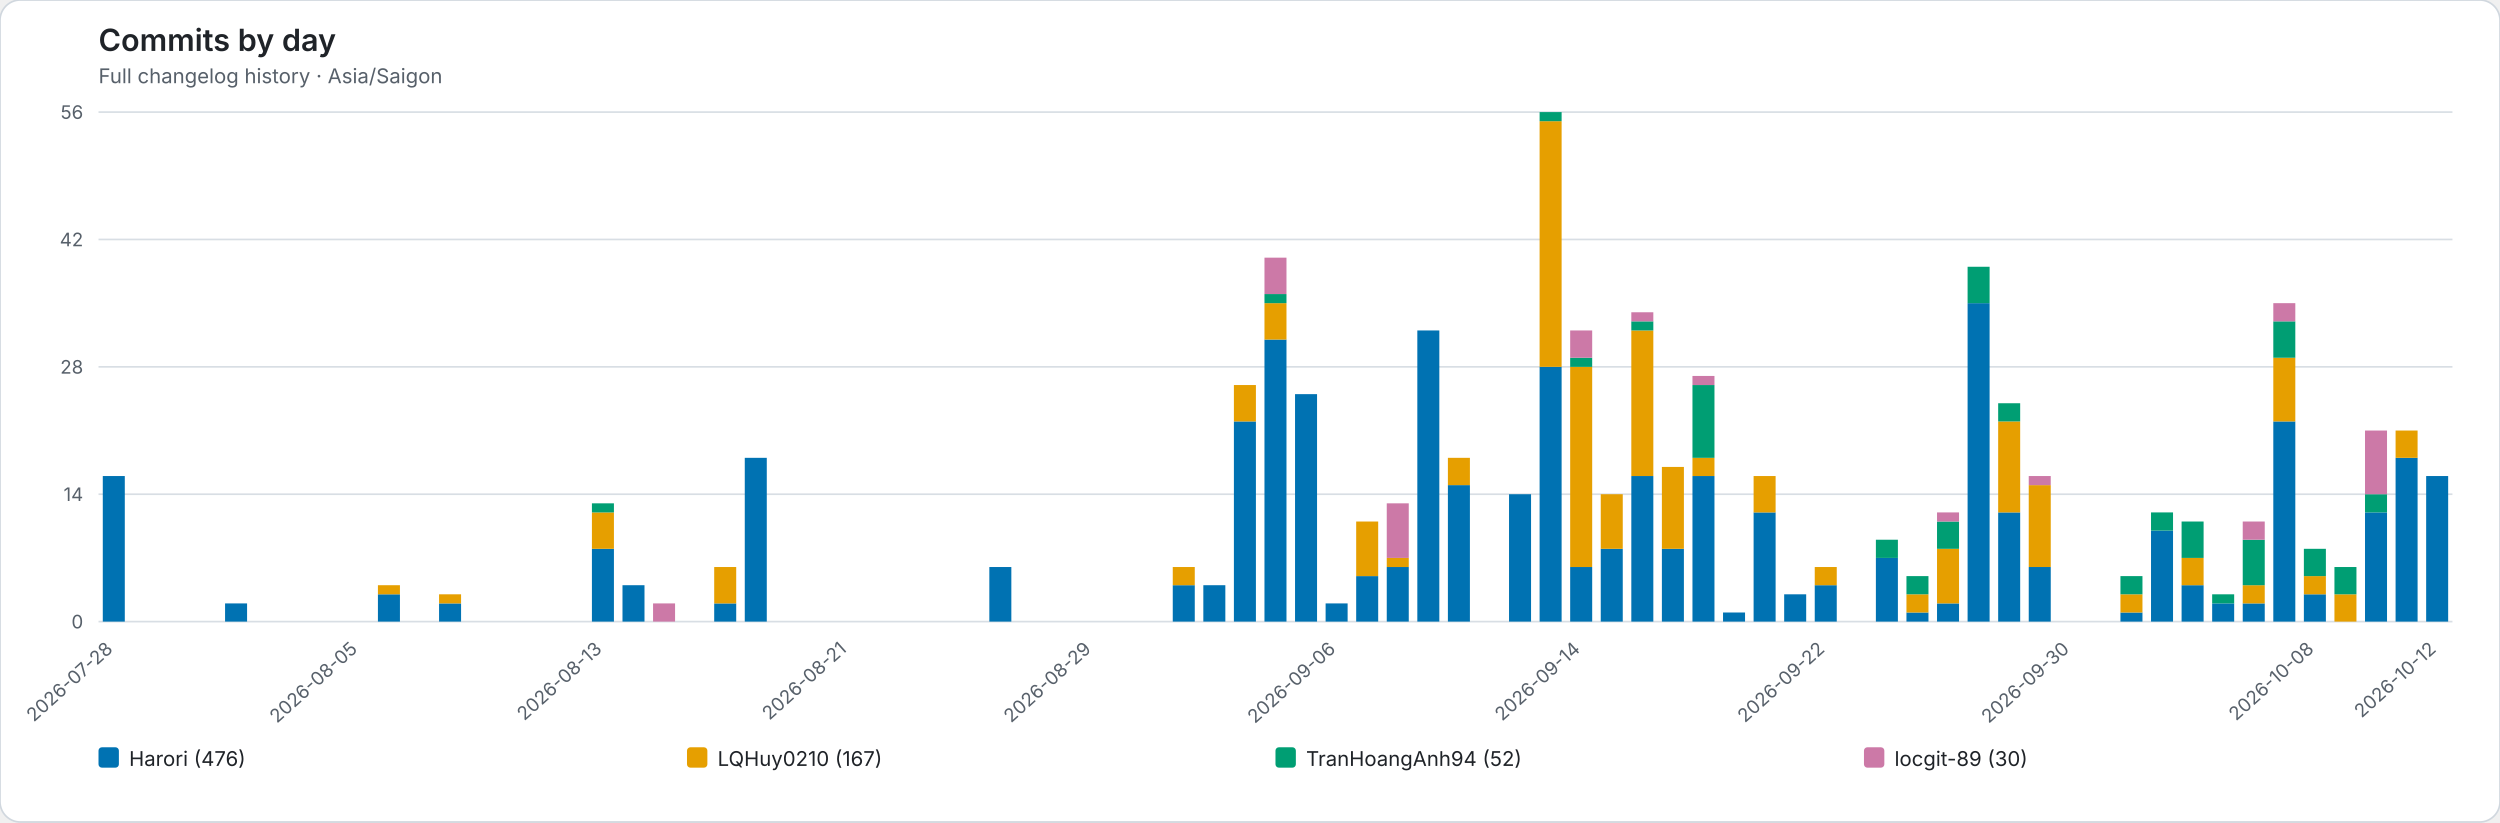
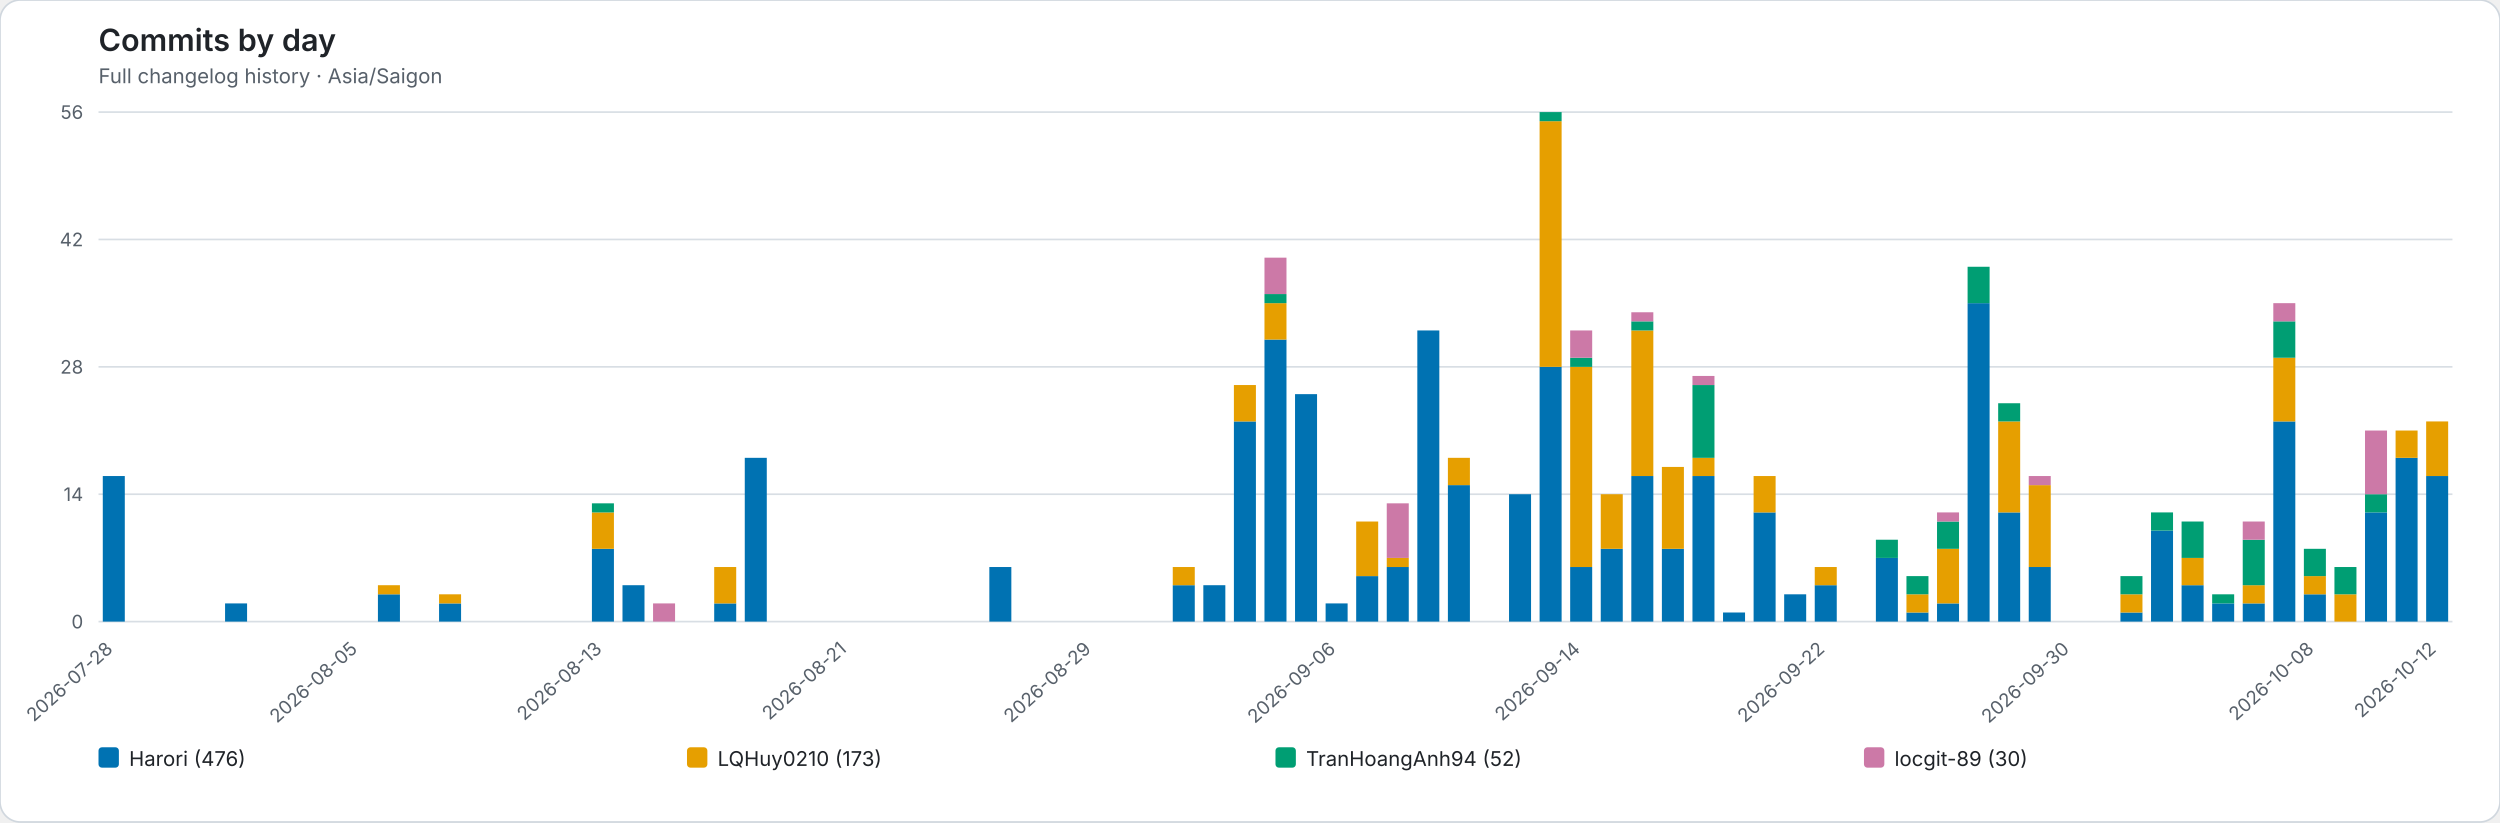
<svg xmlns="http://www.w3.org/2000/svg" role="img" viewBox="0 0 1472 484">
  <rect width="1472" height="484" rx="12" fill="#ffffff" stroke="#d0d7de" />
  <style>text{font-family:system-ui,-apple-system,BlinkMacSystemFont,"Segoe UI",sans-serif}.axis{fill:#57606a;font-size:11px}.heading{fill:#1f2328;font-size:18px;font-weight:600}.subheading{fill:#57606a;font-size:12px}.grid{stroke:#d8dee4;stroke-width:1}.legend{fill:#1f2328;font-size:12px}</style>
  <text class="heading" x="58" y="30">Commits by day</text>
  <text class="subheading" x="58" y="49">Full changelog history · Asia/Saigon</text>
  <line class="grid" x1="58" y1="366.00" x2="1444" y2="366.00" />
  <text class="axis" x="49" y="370.00" text-anchor="end">0</text>
  <line class="grid" x1="58" y1="291.00" x2="1444" y2="291.00" />
  <text class="axis" x="49" y="295.00" text-anchor="end">14</text>
  <line class="grid" x1="58" y1="216.00" x2="1444" y2="216.00" />
  <text class="axis" x="49" y="220.00" text-anchor="end">28</text>
  <line class="grid" x1="58" y1="141.00" x2="1444" y2="141.00" />
  <text class="axis" x="49" y="145.00" text-anchor="end">42</text>
  <line class="grid" x1="58" y1="66.00" x2="1444" y2="66.00" />
  <text class="axis" x="49" y="70.00" text-anchor="end">56</text>
  <g data-date="2026-07-28">
    <rect x="60.52" y="280.29" width="12.96" height="85.71" fill="#0072B2" />
  </g>
  <text class="axis" x="67.00" y="383" text-anchor="end" transform="rotate(-42 67.00 383)">2026-07-28</text>
  <g data-date="2026-07-29">
  </g>
  <g data-date="2026-07-30">
  </g>
  <g data-date="2026-07-31">
  </g>
  <g data-date="2026-08-01">
    <rect x="132.52" y="355.29" width="12.96" height="10.71" fill="#0072B2" />
  </g>
  <g data-date="2026-08-02">
  </g>
  <g data-date="2026-08-03">
  </g>
  <g data-date="2026-08-04">
  </g>
  <g data-date="2026-08-05">
  </g>
  <text class="axis" x="211.00" y="383" text-anchor="end" transform="rotate(-42 211.00 383)">2026-08-05</text>
  <g data-date="2026-08-06">
    <rect x="222.52" y="349.93" width="12.96" height="16.07" fill="#0072B2" />
    <rect x="222.52" y="344.57" width="12.96" height="5.36" fill="#E69F00" />
  </g>
  <g data-date="2026-08-07">
  </g>
  <g data-date="2026-08-08">
    <rect x="258.52" y="355.29" width="12.96" height="10.71" fill="#0072B2" />
    <rect x="258.52" y="349.93" width="12.96" height="5.36" fill="#E69F00" />
  </g>
  <g data-date="2026-08-09">
  </g>
  <g data-date="2026-08-10">
  </g>
  <g data-date="2026-08-11">
  </g>
  <g data-date="2026-08-12">
  </g>
  <g data-date="2026-08-13">
    <rect x="348.52" y="323.14" width="12.96" height="42.86" fill="#0072B2" />
    <rect x="348.52" y="301.71" width="12.96" height="21.43" fill="#E69F00" />
    <rect x="348.52" y="296.36" width="12.96" height="5.36" fill="#009E73" />
  </g>
  <text class="axis" x="355.00" y="383" text-anchor="end" transform="rotate(-42 355.00 383)">2026-08-13</text>
  <g data-date="2026-08-14">
    <rect x="366.52" y="344.57" width="12.96" height="21.43" fill="#0072B2" />
  </g>
  <g data-date="2026-08-15">
    <rect x="384.52" y="355.29" width="12.96" height="10.71" fill="#CC79A7" />
  </g>
  <g data-date="2026-08-16">
  </g>
  <g data-date="2026-08-17">
    <rect x="420.52" y="355.29" width="12.96" height="10.71" fill="#0072B2" />
    <rect x="420.52" y="333.86" width="12.96" height="21.43" fill="#E69F00" />
  </g>
  <g data-date="2026-08-18">
    <rect x="438.52" y="269.57" width="12.96" height="96.43" fill="#0072B2" />
  </g>
  <g data-date="2026-08-19">
  </g>
  <g data-date="2026-08-20">
  </g>
  <g data-date="2026-08-21">
  </g>
  <text class="axis" x="499.00" y="383" text-anchor="end" transform="rotate(-42 499.00 383)">2026-08-21</text>
  <g data-date="2026-08-22">
  </g>
  <g data-date="2026-08-23">
  </g>
  <g data-date="2026-08-24">
  </g>
  <g data-date="2026-08-25">
  </g>
  <g data-date="2026-08-26">
    <rect x="582.52" y="333.86" width="12.96" height="32.14" fill="#0072B2" />
  </g>
  <g data-date="2026-08-27">
  </g>
  <g data-date="2026-08-28">
  </g>
  <g data-date="2026-08-29">
  </g>
  <text class="axis" x="643.00" y="383" text-anchor="end" transform="rotate(-42 643.00 383)">2026-08-29</text>
  <g data-date="2026-08-30">
  </g>
  <g data-date="2026-08-31">
  </g>
  <g data-date="2026-09-01">
    <rect x="690.52" y="344.57" width="12.96" height="21.43" fill="#0072B2" />
    <rect x="690.52" y="333.86" width="12.96" height="10.71" fill="#E69F00" />
  </g>
  <g data-date="2026-09-02">
    <rect x="708.52" y="344.57" width="12.96" height="21.43" fill="#0072B2" />
  </g>
  <g data-date="2026-09-03">
    <rect x="726.52" y="248.14" width="12.96" height="117.86" fill="#0072B2" />
    <rect x="726.52" y="226.71" width="12.96" height="21.43" fill="#E69F00" />
  </g>
  <g data-date="2026-09-04">
    <rect x="744.52" y="199.93" width="12.96" height="166.07" fill="#0072B2" />
    <rect x="744.52" y="178.50" width="12.96" height="21.43" fill="#E69F00" />
    <rect x="744.52" y="173.14" width="12.96" height="5.36" fill="#009E73" />
    <rect x="744.52" y="151.71" width="12.96" height="21.43" fill="#CC79A7" />
  </g>
  <g data-date="2026-09-05">
    <rect x="762.52" y="232.07" width="12.96" height="133.93" fill="#0072B2" />
  </g>
  <g data-date="2026-09-06">
    <rect x="780.52" y="355.29" width="12.96" height="10.71" fill="#0072B2" />
  </g>
  <text class="axis" x="787.00" y="383" text-anchor="end" transform="rotate(-42 787.00 383)">2026-09-06</text>
  <g data-date="2026-09-07">
    <rect x="798.52" y="339.21" width="12.96" height="26.79" fill="#0072B2" />
    <rect x="798.52" y="307.07" width="12.96" height="32.14" fill="#E69F00" />
  </g>
  <g data-date="2026-09-08">
    <rect x="816.52" y="333.86" width="12.96" height="32.14" fill="#0072B2" />
    <rect x="816.52" y="328.50" width="12.96" height="5.36" fill="#E69F00" />
    <rect x="816.52" y="296.36" width="12.96" height="32.14" fill="#CC79A7" />
  </g>
  <g data-date="2026-09-09">
    <rect x="834.52" y="194.57" width="12.96" height="171.43" fill="#0072B2" />
  </g>
  <g data-date="2026-09-10">
    <rect x="852.52" y="285.64" width="12.96" height="80.36" fill="#0072B2" />
    <rect x="852.52" y="269.57" width="12.96" height="16.07" fill="#E69F00" />
  </g>
  <g data-date="2026-09-11">
  </g>
  <g data-date="2026-09-12">
    <rect x="888.52" y="291.00" width="12.96" height="75.00" fill="#0072B2" />
  </g>
  <g data-date="2026-09-13">
    <rect x="906.52" y="216.00" width="12.96" height="150.00" fill="#0072B2" />
    <rect x="906.52" y="71.36" width="12.96" height="144.64" fill="#E69F00" />
    <rect x="906.52" y="66.00" width="12.96" height="5.36" fill="#009E73" />
  </g>
  <g data-date="2026-09-14">
    <rect x="924.52" y="333.86" width="12.96" height="32.14" fill="#0072B2" />
    <rect x="924.52" y="216.00" width="12.96" height="117.86" fill="#E69F00" />
    <rect x="924.52" y="210.64" width="12.96" height="5.36" fill="#009E73" />
    <rect x="924.52" y="194.57" width="12.96" height="16.07" fill="#CC79A7" />
  </g>
  <text class="axis" x="931.00" y="383" text-anchor="end" transform="rotate(-42 931.00 383)">2026-09-14</text>
  <g data-date="2026-09-15">
    <rect x="942.52" y="323.14" width="12.96" height="42.86" fill="#0072B2" />
    <rect x="942.52" y="291.00" width="12.96" height="32.14" fill="#E69F00" />
  </g>
  <g data-date="2026-09-16">
    <rect x="960.52" y="280.29" width="12.96" height="85.71" fill="#0072B2" />
    <rect x="960.52" y="194.57" width="12.96" height="85.71" fill="#E69F00" />
    <rect x="960.52" y="189.21" width="12.96" height="5.36" fill="#009E73" />
    <rect x="960.52" y="183.86" width="12.96" height="5.36" fill="#CC79A7" />
  </g>
  <g data-date="2026-09-17">
    <rect x="978.52" y="323.14" width="12.96" height="42.86" fill="#0072B2" />
    <rect x="978.52" y="274.93" width="12.96" height="48.21" fill="#E69F00" />
  </g>
  <g data-date="2026-09-18">
    <rect x="996.52" y="280.29" width="12.96" height="85.71" fill="#0072B2" />
    <rect x="996.52" y="269.57" width="12.96" height="10.71" fill="#E69F00" />
    <rect x="996.52" y="226.71" width="12.96" height="42.86" fill="#009E73" />
    <rect x="996.52" y="221.36" width="12.96" height="5.36" fill="#CC79A7" />
  </g>
  <g data-date="2026-09-19">
    <rect x="1014.52" y="360.64" width="12.96" height="5.36" fill="#0072B2" />
  </g>
  <g data-date="2026-09-20">
    <rect x="1032.52" y="301.71" width="12.96" height="64.29" fill="#0072B2" />
    <rect x="1032.52" y="280.29" width="12.96" height="21.43" fill="#E69F00" />
  </g>
  <g data-date="2026-09-21">
    <rect x="1050.52" y="349.93" width="12.96" height="16.07" fill="#0072B2" />
  </g>
  <g data-date="2026-09-22">
    <rect x="1068.52" y="344.57" width="12.96" height="21.43" fill="#0072B2" />
    <rect x="1068.52" y="333.86" width="12.96" height="10.71" fill="#E69F00" />
  </g>
  <text class="axis" x="1075.00" y="383" text-anchor="end" transform="rotate(-42 1075.00 383)">2026-09-22</text>
  <g data-date="2026-09-23">
  </g>
  <g data-date="2026-09-24">
    <rect x="1104.52" y="328.50" width="12.96" height="37.50" fill="#0072B2" />
    <rect x="1104.52" y="317.79" width="12.96" height="10.71" fill="#009E73" />
  </g>
  <g data-date="2026-09-25">
    <rect x="1122.52" y="360.64" width="12.96" height="5.36" fill="#0072B2" />
    <rect x="1122.52" y="349.93" width="12.96" height="10.71" fill="#E69F00" />
    <rect x="1122.52" y="339.21" width="12.96" height="10.71" fill="#009E73" />
  </g>
  <g data-date="2026-09-26">
    <rect x="1140.52" y="355.29" width="12.96" height="10.71" fill="#0072B2" />
    <rect x="1140.52" y="323.14" width="12.96" height="32.14" fill="#E69F00" />
    <rect x="1140.52" y="307.07" width="12.96" height="16.07" fill="#009E73" />
    <rect x="1140.52" y="301.71" width="12.96" height="5.36" fill="#CC79A7" />
  </g>
  <g data-date="2026-09-27">
    <rect x="1158.52" y="178.50" width="12.96" height="187.50" fill="#0072B2" />
    <rect x="1158.52" y="157.07" width="12.96" height="21.43" fill="#009E73" />
  </g>
  <g data-date="2026-09-28">
    <rect x="1176.52" y="301.71" width="12.96" height="64.29" fill="#0072B2" />
    <rect x="1176.52" y="248.14" width="12.96" height="53.57" fill="#E69F00" />
    <rect x="1176.52" y="237.43" width="12.96" height="10.71" fill="#009E73" />
  </g>
  <g data-date="2026-09-29">
    <rect x="1194.52" y="333.86" width="12.96" height="32.14" fill="#0072B2" />
    <rect x="1194.52" y="285.64" width="12.96" height="48.21" fill="#E69F00" />
    <rect x="1194.52" y="280.29" width="12.96" height="5.36" fill="#CC79A7" />
  </g>
  <g data-date="2026-09-30">
  </g>
  <text class="axis" x="1219.00" y="383" text-anchor="end" transform="rotate(-42 1219.00 383)">2026-09-30</text>
  <g data-date="2026-10-01">
  </g>
  <g data-date="2026-10-02">
    <rect x="1248.52" y="360.64" width="12.96" height="5.36" fill="#0072B2" />
    <rect x="1248.52" y="349.93" width="12.96" height="10.71" fill="#E69F00" />
    <rect x="1248.52" y="339.21" width="12.96" height="10.71" fill="#009E73" />
  </g>
  <g data-date="2026-10-03">
    <rect x="1266.52" y="312.43" width="12.96" height="53.57" fill="#0072B2" />
    <rect x="1266.52" y="301.71" width="12.96" height="10.71" fill="#009E73" />
  </g>
  <g data-date="2026-10-04">
    <rect x="1284.52" y="344.57" width="12.96" height="21.43" fill="#0072B2" />
    <rect x="1284.52" y="328.50" width="12.96" height="16.07" fill="#E69F00" />
    <rect x="1284.52" y="307.07" width="12.96" height="21.43" fill="#009E73" />
  </g>
  <g data-date="2026-10-05">
    <rect x="1302.52" y="355.29" width="12.96" height="10.71" fill="#0072B2" />
    <rect x="1302.52" y="349.93" width="12.96" height="5.36" fill="#009E73" />
  </g>
  <g data-date="2026-10-06">
    <rect x="1320.52" y="355.29" width="12.96" height="10.71" fill="#0072B2" />
    <rect x="1320.52" y="344.57" width="12.96" height="10.71" fill="#E69F00" />
    <rect x="1320.52" y="317.79" width="12.96" height="26.79" fill="#009E73" />
    <rect x="1320.52" y="307.07" width="12.96" height="10.71" fill="#CC79A7" />
  </g>
  <g data-date="2026-10-07">
    <rect x="1338.52" y="248.14" width="12.96" height="117.86" fill="#0072B2" />
    <rect x="1338.52" y="210.64" width="12.96" height="37.50" fill="#E69F00" />
    <rect x="1338.52" y="189.21" width="12.96" height="21.43" fill="#009E73" />
    <rect x="1338.52" y="178.50" width="12.96" height="10.71" fill="#CC79A7" />
  </g>
  <g data-date="2026-10-08">
    <rect x="1356.52" y="349.93" width="12.96" height="16.07" fill="#0072B2" />
    <rect x="1356.52" y="339.21" width="12.96" height="10.71" fill="#E69F00" />
    <rect x="1356.52" y="323.14" width="12.96" height="16.07" fill="#009E73" />
  </g>
  <text class="axis" x="1363.00" y="383" text-anchor="end" transform="rotate(-42 1363.00 383)">2026-10-08</text>
  <g data-date="2026-10-09">
    <rect x="1374.52" y="349.93" width="12.96" height="16.07" fill="#E69F00" />
    <rect x="1374.52" y="333.86" width="12.96" height="16.07" fill="#009E73" />
  </g>
  <g data-date="2026-10-10">
    <rect x="1392.52" y="301.71" width="12.96" height="64.29" fill="#0072B2" />
    <rect x="1392.52" y="291.00" width="12.96" height="10.71" fill="#009E73" />
    <rect x="1392.52" y="253.50" width="12.96" height="37.50" fill="#CC79A7" />
  </g>
  <g data-date="2026-10-11">
    <rect x="1410.52" y="269.57" width="12.96" height="96.43" fill="#0072B2" />
    <rect x="1410.52" y="253.50" width="12.96" height="16.07" fill="#E69F00" />
  </g>
  <g data-date="2026-10-12">
    <rect x="1428.52" y="280.29" width="12.96" height="85.71" fill="#0072B2" />
+     <rect x="1428.52" y="248.14" width="12.96" height="32.14" fill="#E69F00" />
  </g>
  <text class="axis" x="1435.00" y="383" text-anchor="end" transform="rotate(-42 1435.00 383)">2026-10-12</text>
  <rect x="58.00" y="440" width="12" height="12" rx="2" fill="#0072B2" />
  <text class="legend" x="76.00" y="451">Harori (476)</text>
  <rect x="404.50" y="440" width="12" height="12" rx="2" fill="#E69F00" />
-   <text class="legend" x="422.50" y="451">LQHuy0210 (167)</text>
+   <text class="legend" x="422.50" y="451">LQHuy0210 (173)</text>
  <rect x="751.00" y="440" width="12" height="12" rx="2" fill="#009E73" />
  <text class="legend" x="769.00" y="451">TranHoangAnh94 (52)</text>
  <rect x="1097.50" y="440" width="12" height="12" rx="2" fill="#CC79A7" />
  <text class="legend" x="1115.50" y="451">locgit-89 (30)</text>
</svg>
